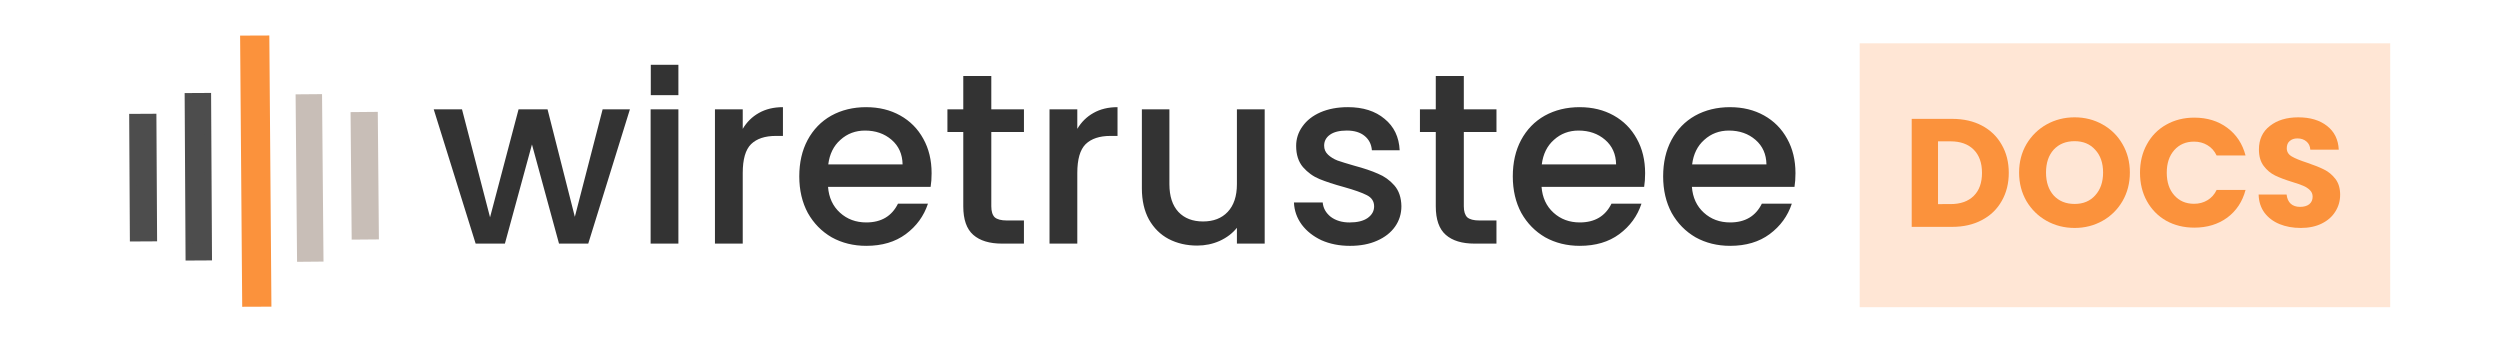
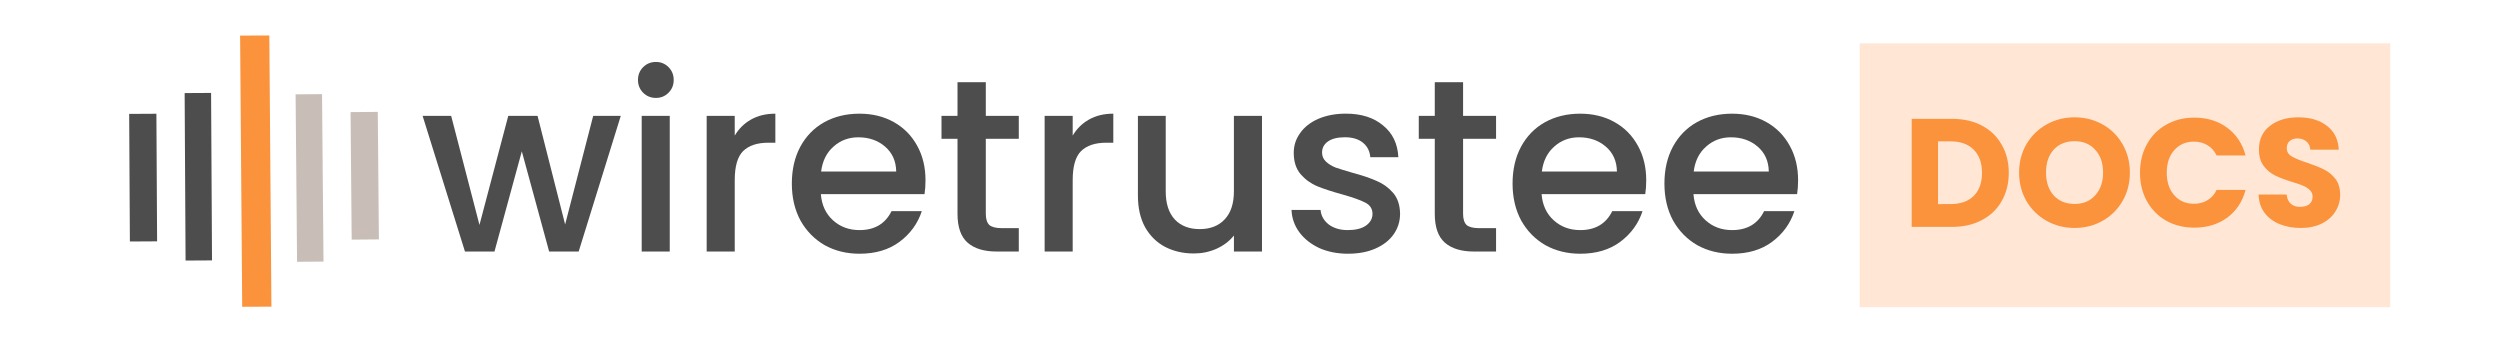
<svg xmlns="http://www.w3.org/2000/svg" width="650" height="90" viewBox="0 0 171.979 23.813" version="1.1" id="svg1203">
  <defs id="defs1200">
    </defs>
  <g id="layer1">
    <path style="fill:#ffe6d5;stroke:none;stroke-width:1.493;stroke-linecap:round;stroke-linejoin:round;stroke-miterlimit:4;stroke-dasharray:none;stroke-opacity:1" id="rect4955" width="36.496" height="18.152" x="127.932" y="2.98" d="m 127.932,2.98 h 36.496 V 21.132 h -36.496 z" />
-     <path id="text844-7-3" style="font-style:normal;font-variant:normal;font-weight:normal;font-stretch:normal;font-size:7.761px;line-height:1.25;font-family:FreeSans;-inkscape-font-specification:FreeSans;fill:#333333;fill-opacity:1;stroke:none;stroke-width:0.571" d="m 66.265,5.227 v 2.296 h -1.091 v 1.559 h 1.091 V 14.195 c 0,0.905 0.228,1.559 0.686,1.961 0.458,0.402 1.118,0.603 1.979,0.603 h 1.508 v -1.592 h -1.173 c -0.391,0 -0.671,-0.073 -0.838,-0.219 -0.156,-0.156 -0.234,-0.407 -0.234,-0.753 V 9.082 h 2.246 V 7.523 h -2.246 v -2.296 z m 32.505,0 v 2.296 H 97.68 V 9.082 H 98.77 V 14.195 c 0,0.905 0.229,1.559 0.688,1.961 0.458,0.402 1.117,0.603 1.978,0.603 h 1.508 v -1.592 h -1.173 c -0.391,0 -0.671,-0.073 -0.838,-0.219 -0.156,-0.156 -0.234,-0.407 -0.234,-0.753 V 9.082 h 2.246 V 7.523 h -2.246 v -2.296 z m -44.911,2.145 c -0.637,0 -1.19,0.134 -1.66,0.402 -0.458,0.257 -0.827,0.621 -1.106,1.091 V 7.523 h -1.911 v 9.236 h 1.911 v -4.861 c 0,-0.939 0.19,-1.598 0.57,-1.978 0.391,-0.38 0.96,-0.57 1.709,-0.57 h 0.487 z m 5.733,0 c -0.905,0 -1.709,0.196 -2.413,0.587 -0.693,0.391 -1.235,0.95 -1.626,1.677 -0.38,0.715 -0.57,1.547 -0.57,2.497 0,0.95 0.196,1.788 0.587,2.515 0.402,0.715 0.95,1.274 1.643,1.677 0.704,0.391 1.497,0.587 2.38,0.587 1.084,0 1.989,-0.268 2.716,-0.805 0.738,-0.548 1.246,-1.247 1.526,-2.096 h -2.062 c -0.425,0.861 -1.152,1.291 -2.18,1.291 -0.715,0 -1.319,-0.224 -1.81,-0.671 -0.492,-0.447 -0.766,-1.039 -0.822,-1.777 h 7.058 c 0.045,-0.279 0.067,-0.592 0.067,-0.939 0,-0.894 -0.189,-1.682 -0.569,-2.364 -0.38,-0.693 -0.911,-1.228 -1.593,-1.608 -0.682,-0.38 -1.459,-0.57 -2.331,-0.57 z m 17.284,0 c -0.637,0 -1.19,0.134 -1.66,0.402 -0.458,0.257 -0.828,0.621 -1.107,1.091 V 7.523 h -1.911 v 9.236 h 1.911 v -4.861 c 0,-0.939 0.19,-1.598 0.57,-1.978 0.391,-0.38 0.961,-0.57 1.71,-0.57 h 0.487 z m 15.841,0 c -0.704,0 -1.33,0.117 -1.877,0.352 -0.536,0.235 -0.95,0.559 -1.24,0.972 -0.291,0.402 -0.436,0.85 -0.436,1.342 0,0.603 0.157,1.09 0.47,1.459 0.324,0.369 0.704,0.643 1.14,0.822 0.436,0.179 1,0.363 1.693,0.553 0.715,0.201 1.235,0.386 1.559,0.554 0.335,0.168 0.502,0.425 0.502,0.771 0,0.324 -0.15,0.591 -0.452,0.804 -0.291,0.201 -0.705,0.302 -1.241,0.302 -0.514,0 -0.944,-0.129 -1.29,-0.386 -0.335,-0.268 -0.52,-0.598 -0.554,-0.989 h -1.978 c 0.022,0.559 0.202,1.068 0.537,1.526 0.335,0.447 0.787,0.804 1.357,1.073 0.581,0.257 1.235,0.386 1.961,0.386 0.715,0 1.335,-0.118 1.861,-0.353 0.536,-0.235 0.951,-0.559 1.241,-0.972 0.291,-0.414 0.435,-0.882 0.435,-1.408 -0.011,-0.592 -0.173,-1.068 -0.486,-1.425 -0.313,-0.358 -0.688,-0.626 -1.124,-0.805 -0.425,-0.19 -0.971,-0.375 -1.642,-0.554 -0.503,-0.145 -0.884,-0.262 -1.141,-0.352 -0.257,-0.101 -0.474,-0.234 -0.653,-0.402 -0.179,-0.168 -0.269,-0.375 -0.269,-0.621 0,-0.313 0.135,-0.565 0.403,-0.755 0.268,-0.19 0.653,-0.285 1.156,-0.285 0.514,0 0.922,0.122 1.223,0.368 0.302,0.246 0.47,0.575 0.503,0.989 h 1.911 c -0.045,-0.916 -0.391,-1.637 -1.039,-2.162 -0.637,-0.536 -1.481,-0.805 -2.532,-0.805 z m 15.96,0 c -0.905,0 -1.71,0.196 -2.414,0.587 -0.693,0.391 -1.235,0.95 -1.626,1.677 -0.38,0.715 -0.569,1.547 -0.569,2.497 0,0.95 0.195,1.788 0.586,2.515 0.402,0.715 0.95,1.274 1.643,1.677 0.704,0.391 1.498,0.587 2.381,0.587 1.084,0 1.989,-0.268 2.716,-0.805 0.738,-0.548 1.246,-1.247 1.526,-2.096 h -2.063 c -0.425,0.861 -1.151,1.291 -2.179,1.291 -0.715,0 -1.319,-0.224 -1.81,-0.671 -0.492,-0.447 -0.766,-1.039 -0.822,-1.777 h 7.058 c 0.045,-0.279 0.067,-0.592 0.067,-0.939 0,-0.894 -0.19,-1.682 -0.57,-2.364 -0.38,-0.693 -0.911,-1.228 -1.593,-1.608 -0.682,-0.38 -1.458,-0.57 -2.33,-0.57 z m 10.343,0 c -0.905,0 -1.709,0.196 -2.413,0.587 -0.693,0.391 -1.235,0.95 -1.626,1.677 -0.38,0.715 -0.57,1.547 -0.57,2.497 0,0.95 0.196,1.788 0.587,2.515 0.402,0.715 0.95,1.274 1.643,1.677 0.704,0.391 1.497,0.587 2.38,0.587 1.084,0 1.989,-0.268 2.716,-0.805 0.738,-0.548 1.246,-1.247 1.526,-2.096 h -2.062 c -0.425,0.861 -1.152,1.291 -2.18,1.291 -0.715,0 -1.319,-0.224 -1.81,-0.671 -0.492,-0.447 -0.766,-1.039 -0.822,-1.777 h 7.058 c 0.045,-0.279 0.067,-0.592 0.067,-0.939 0,-0.894 -0.189,-1.682 -0.569,-2.364 -0.38,-0.693 -0.911,-1.228 -1.593,-1.608 -0.682,-0.38 -1.459,-0.57 -2.331,-0.57 z m -89.184,0.151 2.883,9.236 h 2.013 l 1.861,-6.822 1.861,6.822 h 2.011 L 43.331,7.523 H 41.454 L 39.543,14.915 37.665,7.523 H 35.671 L 33.71,14.949 31.781,7.523 Z m 14.92,0 v 9.236 h 1.911 V 7.523 Z m 33.795,0 V 12.954 c 0,0.838 0.163,1.554 0.487,2.146 0.335,0.592 0.787,1.039 1.357,1.341 0.581,0.302 1.236,0.453 1.962,0.453 0.548,0 1.061,-0.107 1.541,-0.319 0.492,-0.224 0.889,-0.525 1.191,-0.905 v 1.089 h 1.911 V 7.523 h -1.911 v 5.147 c 0,0.827 -0.213,1.464 -0.637,1.911 -0.413,0.436 -0.978,0.654 -1.693,0.654 -0.715,0 -1.28,-0.218 -1.693,-0.654 -0.414,-0.447 -0.621,-1.084 -0.621,-1.911 V 7.523 Z M 59.508,8.982 c 0.726,0 1.335,0.213 1.827,0.637 0.492,0.425 0.743,0.988 0.755,1.692 H 56.977 c 0.089,-0.715 0.369,-1.279 0.838,-1.692 0.469,-0.425 1.034,-0.637 1.693,-0.637 z m 49.085,0 c 0.726,0 1.335,0.213 1.827,0.637 0.492,0.425 0.743,0.988 0.755,1.692 h -5.113 c 0.089,-0.715 0.369,-1.279 0.838,-1.692 0.469,-0.425 1.034,-0.637 1.693,-0.637 z m 10.343,0 c 0.726,0 1.336,0.213 1.827,0.637 0.492,0.425 0.743,0.988 0.755,1.692 h -5.113 c 0.089,-0.715 0.369,-1.279 0.838,-1.692 0.469,-0.425 1.034,-0.637 1.693,-0.637 z" />
    <rect style="fill:#4d4d4d;fill-opacity:1;stroke:#4d4d4d;stroke-width:0.47;stroke-miterlimit:4;stroke-dasharray:none;stroke-opacity:1" id="rect846-7-1-6-3-3" width="8.308" height="1.403" x="-16.427" y="9.076" transform="rotate(-90.31609)" />
    <rect style="fill:#4d4d4d;fill-opacity:1;stroke:#4d4d4d;stroke-width:0.476;stroke-miterlimit:4;stroke-dasharray:none;stroke-opacity:1" id="rect848-5-2-7-6-6" width="11.045" height="1.343" x="-17.756" y="12.903" transform="rotate(-90.31609)" />
    <rect style="fill:#fb923c;fill-opacity:1;stroke:#fb923c;stroke-width:0.433;stroke-miterlimit:4;stroke-dasharray:none;stroke-opacity:1" id="rect856-2-3-3-7-7" width="18.222" height="1.577" x="-20.953" y="16.713" transform="matrix(-0.00773537,-0.9999701,0.9999923,-0.00393418,0,0)" />
    <rect style="fill:#c8beb7;fill-opacity:1;stroke:#c8beb7;stroke-width:0.47;stroke-miterlimit:4;stroke-dasharray:none;stroke-opacity:1" id="rect846-2-2-1-5-5-5" width="8.304" height="1.403" x="8.151" y="-25.684" transform="matrix(0.0087466,0.9999617,-0.9999641,0.00847299,0,0)" />
    <rect style="fill:#c8beb7;fill-opacity:1;stroke:#c8beb7;stroke-width:0.476;stroke-miterlimit:4;stroke-dasharray:none;stroke-opacity:1" id="rect848-0-8-9-6-3-3" width="11.045" height="1.343" x="6.901" y="-21.857" transform="matrix(0.00872437,0.9999619,-0.9999639,0.00849351,0,0)" />
-     <rect style="fill:#333333;fill-opacity:1;stroke:none;stroke-width:0.927;stroke-linejoin:bevel;stroke-miterlimit:4;stroke-dasharray:none;stroke-opacity:1;paint-order:markers stroke fill" id="rect967-9" width="1.899" height="2.089" x="44.768" y="4.457" />
    <g aria-label="DOCS" id="text6626" style="font-size:10.583px;line-height:1.25;font-family:Poppins;-inkscape-font-specification:Poppins;stroke-width:0.265">
      <path d="m 134.293,8.177 q 1.175,0 2.053,0.466 0.878,0.466 1.355,1.312 0.487,0.836 0.487,1.937 0,1.09 -0.487,1.937 -0.476,0.847 -1.365,1.312 -0.878,0.466 -2.043,0.466 h -2.783 V 8.177 Z m -0.116,5.863 q 1.027,0 1.598,-0.561 0.571,-0.561 0.571,-1.587 0,-1.027 -0.571,-1.598 -0.572,-0.571 -1.598,-0.571 h -0.857 v 4.318 z" style="font-weight:bold;-inkscape-font-specification:'Poppins Bold';fill:#fb923c" id="path57236" />
      <path d="m 142.718,15.681 q -1.048,0 -1.926,-0.487 -0.868,-0.487 -1.386,-1.355 -0.508,-0.878 -0.508,-1.968 0,-1.09 0.508,-1.958 0.519,-0.868 1.386,-1.355 0.878,-0.487 1.926,-0.487 1.048,0 1.916,0.487 0.878,0.487 1.376,1.355 0.508,0.868 0.508,1.958 0,1.09 -0.508,1.968 -0.508,0.868 -1.376,1.355 -0.868,0.487 -1.916,0.487 z m 0,-1.651 q 0.889,0 1.418,-0.593 0.54,-0.593 0.54,-1.566 0,-0.984 -0.54,-1.566 -0.529,-0.593 -1.418,-0.593 -0.9,0 -1.439,0.582 -0.529,0.582 -0.529,1.577 0,0.984 0.529,1.577 0.54,0.582 1.439,0.582 z" style="font-weight:bold;-inkscape-font-specification:'Poppins Bold';fill:#fb923c" id="path57238" />
      <path d="m 147.216,11.881 q 0,-1.101 0.476,-1.958 0.476,-0.868 1.323,-1.344 0.857,-0.487 1.937,-0.487 1.323,0 2.265,0.698 0.942,0.698 1.259,1.905 h -1.99 q -0.222,-0.466 -0.635,-0.709 -0.402,-0.243 -0.921,-0.243 -0.836,0 -1.355,0.582 -0.519,0.582 -0.519,1.556 0,0.974 0.519,1.556 0.519,0.582 1.355,0.582 0.519,0 0.921,-0.243 0.413,-0.243 0.635,-0.709 h 1.99 q -0.318,1.206 -1.259,1.905 -0.942,0.688 -2.265,0.688 -1.079,0 -1.937,-0.476 -0.847,-0.487 -1.323,-1.344 -0.476,-0.857 -0.476,-1.958 z" style="font-weight:bold;-inkscape-font-specification:'Poppins Bold';fill:#fb923c" id="path57240" />
      <path d="m 158.275,15.681 q -0.815,0 -1.46,-0.265 -0.646,-0.265 -1.037,-0.783 -0.381,-0.519 -0.402,-1.249 h 1.926 q 0.042,0.413 0.286,0.635 0.243,0.212 0.635,0.212 0.402,0 0.635,-0.18 0.233,-0.191 0.233,-0.519 0,-0.275 -0.191,-0.455 -0.18,-0.18 -0.455,-0.296 -0.265,-0.116 -0.762,-0.265 -0.72,-0.222 -1.175,-0.444 -0.455,-0.222 -0.783,-0.656 -0.328,-0.434 -0.328,-1.132 0,-1.037 0.751,-1.619 0.751,-0.593 1.958,-0.593 1.228,0 1.979,0.593 0.751,0.582 0.804,1.63 h -1.958 q -0.021,-0.36 -0.265,-0.561 -0.243,-0.212 -0.624,-0.212 -0.328,0 -0.529,0.18 -0.201,0.169 -0.201,0.497 0,0.36 0.339,0.561 0.339,0.201 1.058,0.434 0.72,0.243 1.164,0.466 0.455,0.222 0.783,0.646 0.328,0.423 0.328,1.09 0,0.635 -0.328,1.154 -0.318,0.519 -0.931,0.825 -0.614,0.307 -1.45,0.307 z" style="font-weight:bold;-inkscape-font-specification:'Poppins Bold';fill:#fb923c" id="path57242" />
    </g>
+     <g aria-label="wiretrustee" id="text71950" style="font-size:16.933px;line-height:1.25;font-family:Poppins;-inkscape-font-specification:Poppins;fill:#4d4d4d;stroke-width:0.265">
+       <path d="m 42.703,7.972 -2.896,9.33 h -2.032 l -1.88,-6.892 -1.88,6.892 H 31.984 L 29.071,7.972 h 1.964 l 1.947,7.501 1.981,-7.501 h 2.015 l 1.897,7.468 1.93,-7.468 z" style="font-weight:500;-inkscape-font-specification:'Poppins Medium'" id="path93708" />
+       <path d="m 45.124,6.736 q -0.525,0 -0.881,-0.356 -0.356,-0.356 -0.356,-0.881 0,-0.525 0.356,-0.881 0.356,-0.356 0.881,-0.356 0.508,0 0.864,0.356 0.356,0.356 0.356,0.881 0,0.525 -0.356,0.881 -0.356,0.356 -0.864,0.356 z m 0.948,1.236 V 17.303 H 44.142 V 7.972 Z" style="font-weight:500;-inkscape-font-specification:'Poppins Medium'" id="path93710" />
+       <path d="M 50.543,9.327 Q 50.966,8.616 51.66,8.226 52.371,7.82 53.337,7.82 v 1.998 h -0.491 q -1.135,0 -1.727,0.576 -0.576,0.576 -0.576,1.998 v 4.911 H 48.612 V 7.972 h 1.93 z" style="font-weight:500;-inkscape-font-specification:'Poppins Medium'" id="path93712" />
+       <path d="m 63.666,12.409 q 0,0.525 -0.068,0.948 h -7.129 q 0.085,1.118 0.83,1.795 0.745,0.677 1.829,0.677 1.558,0 2.201,-1.304 h 2.083 q -0.423,1.287 -1.541,2.117 -1.101,0.813 -2.743,0.813 -1.338,0 -2.405,-0.593 -1.05,-0.61 -1.659,-1.693 -0.593,-1.101 -0.593,-2.54 0,-1.439 0.576,-2.523 0.593,-1.101 1.643,-1.693 1.067,-0.593 2.438,-0.593 1.321,0 2.354,0.576 1.033,0.576 1.609,1.626 0.576,1.033 0.576,2.388 z M 61.651,11.799 Q 61.634,10.733 60.889,10.089 60.144,9.446 59.043,9.446 q -0.999,0 -1.71,0.643 -0.711,0.627 -0.847,1.71 z" style="font-weight:500;-inkscape-font-specification:'Poppins Medium'" id="path93714" />
+       <path d="m 67.815,9.547 v 5.165 q 0,0.525 0.237,0.762 0.254,0.22 0.847,0.22 h 1.185 v 1.609 h -1.524 q -1.304,0 -1.998,-0.61 -0.694,-0.61 -0.694,-1.981 V 9.547 H 64.767 V 7.972 h 1.101 V 5.653 h 1.947 v 2.32 h 2.269 V 9.547 Z" style="font-weight:500;-inkscape-font-specification:'Poppins Medium'" id="path93716" />
+       <path d="m 73.792,9.327 q 0.423,-0.711 1.118,-1.101 0.711,-0.406 1.676,-0.406 v 1.998 h -0.491 q -1.135,0 -1.727,0.576 -0.576,0.576 -0.576,1.998 v 4.911 H 71.862 V 7.972 h 1.93 z" style="font-weight:500;-inkscape-font-specification:'Poppins Medium'" id="path93718" />
+       <path d="m 86.814,7.972 v 9.33 h -1.93 v -1.101 q -0.457,0.576 -1.202,0.914 -0.728,0.322 -1.558,0.322 -1.101,0 -1.981,-0.457 Q 79.278,16.524 78.77,15.626 78.279,14.729 78.279,13.459 V 7.972 h 1.913 v 5.199 q 0,1.253 0.627,1.93 0.627,0.66 1.71,0.66 1.084,0 1.71,-0.66 0.643,-0.677 0.643,-1.93 V 7.972 Z" style="font-weight:500;-inkscape-font-specification:'Poppins Medium'" id="path93720" />
+       <path d="m 92.74,17.455 q -1.101,0 -1.981,-0.389 -0.864,-0.406 -1.372,-1.084 -0.508,-0.694 -0.542,-1.541 h 1.998 q 0.051,0.593 0.559,0.999 0.525,0.389 1.304,0.389 0.813,0 1.253,-0.305 0.457,-0.322 0.457,-0.813 0,-0.525 -0.508,-0.779 -0.491,-0.254 -1.575,-0.559 -1.05,-0.288 -1.71,-0.559 -0.66,-0.271 -1.151,-0.83 -0.474,-0.559 -0.474,-1.473 0,-0.745 0.44,-1.355 0.44,-0.627 1.253,-0.982 0.83,-0.356 1.897,-0.356 1.592,0 2.557,0.813 0.982,0.796 1.05,2.184 h -1.93 q -0.051,-0.627 -0.508,-0.999 -0.457,-0.373 -1.236,-0.373 -0.762,0 -1.168,0.288 -0.406,0.288 -0.406,0.762 0,0.373 0.271,0.627 0.271,0.254 0.66,0.406 0.389,0.135 1.151,0.356 1.016,0.271 1.659,0.559 0.66,0.271 1.135,0.813 0.474,0.542 0.491,1.439 0,0.796 -0.44,1.422 -0.44,0.627 -1.253,0.982 -0.796,0.356 -1.88,0.356 z" style="font-weight:500;-inkscape-font-specification:'Poppins Medium'" id="path93722" />
+       <path d="m 100.648,9.547 v 5.165 q 0,0.525 0.237,0.762 0.254,0.22 0.847,0.22 h 1.185 v 1.609 h -1.524 q -1.304,0 -1.998,-0.61 -0.694,-0.61 -0.694,-1.981 V 9.547 H 97.6 V 7.972 h 1.101 V 5.653 h 1.947 v 2.32 h 2.269 V 9.547 Z" style="font-weight:500;-inkscape-font-specification:'Poppins Medium'" id="path93724" />
+       <path d="m 113.247,12.409 q 0,0.525 -0.068,0.948 h -7.129 q 0.085,1.118 0.83,1.795 0.745,0.677 1.829,0.677 1.558,0 2.201,-1.304 h 2.083 q -0.423,1.287 -1.541,2.117 -1.101,0.813 -2.743,0.813 -1.338,0 -2.405,-0.593 -1.05,-0.61 -1.659,-1.693 -0.593,-1.101 -0.593,-2.54 0,-1.439 0.576,-2.523 0.593,-1.101 1.643,-1.693 1.067,-0.593 2.438,-0.593 1.321,0 2.354,0.576 1.033,0.576 1.609,1.626 0.576,1.033 0.576,2.388 z m -2.015,-0.61 q -0.017,-1.067 -0.762,-1.71 -0.745,-0.643 -1.846,-0.643 -0.999,0 -1.71,0.643 -0.711,0.627 -0.847,1.71 z" style="font-weight:500;-inkscape-font-specification:'Poppins Medium'" id="path93726" />
+       <path d="m 123.694,12.409 q 0,0.525 -0.068,0.948 h -7.129 q 0.085,1.118 0.83,1.795 0.745,0.677 1.829,0.677 1.558,0 2.201,-1.304 h 2.083 q -0.423,1.287 -1.541,2.117 -1.101,0.813 -2.743,0.813 -1.338,0 -2.405,-0.593 -1.05,-0.61 -1.659,-1.693 -0.593,-1.101 -0.593,-2.54 0,-1.439 0.576,-2.523 0.593,-1.101 1.643,-1.693 1.067,-0.593 2.438,-0.593 1.321,0 2.354,0.576 1.033,0.576 1.609,1.626 0.576,1.033 0.576,2.388 z m -2.015,-0.61 q -0.017,-1.067 -0.762,-1.71 -0.745,-0.643 -1.846,-0.643 -0.999,0 -1.71,0.643 -0.711,0.627 -0.847,1.71 z" style="font-weight:500;-inkscape-font-specification:'Poppins Medium'" id="path93728" />
+     </g>
  </g>
</svg>
